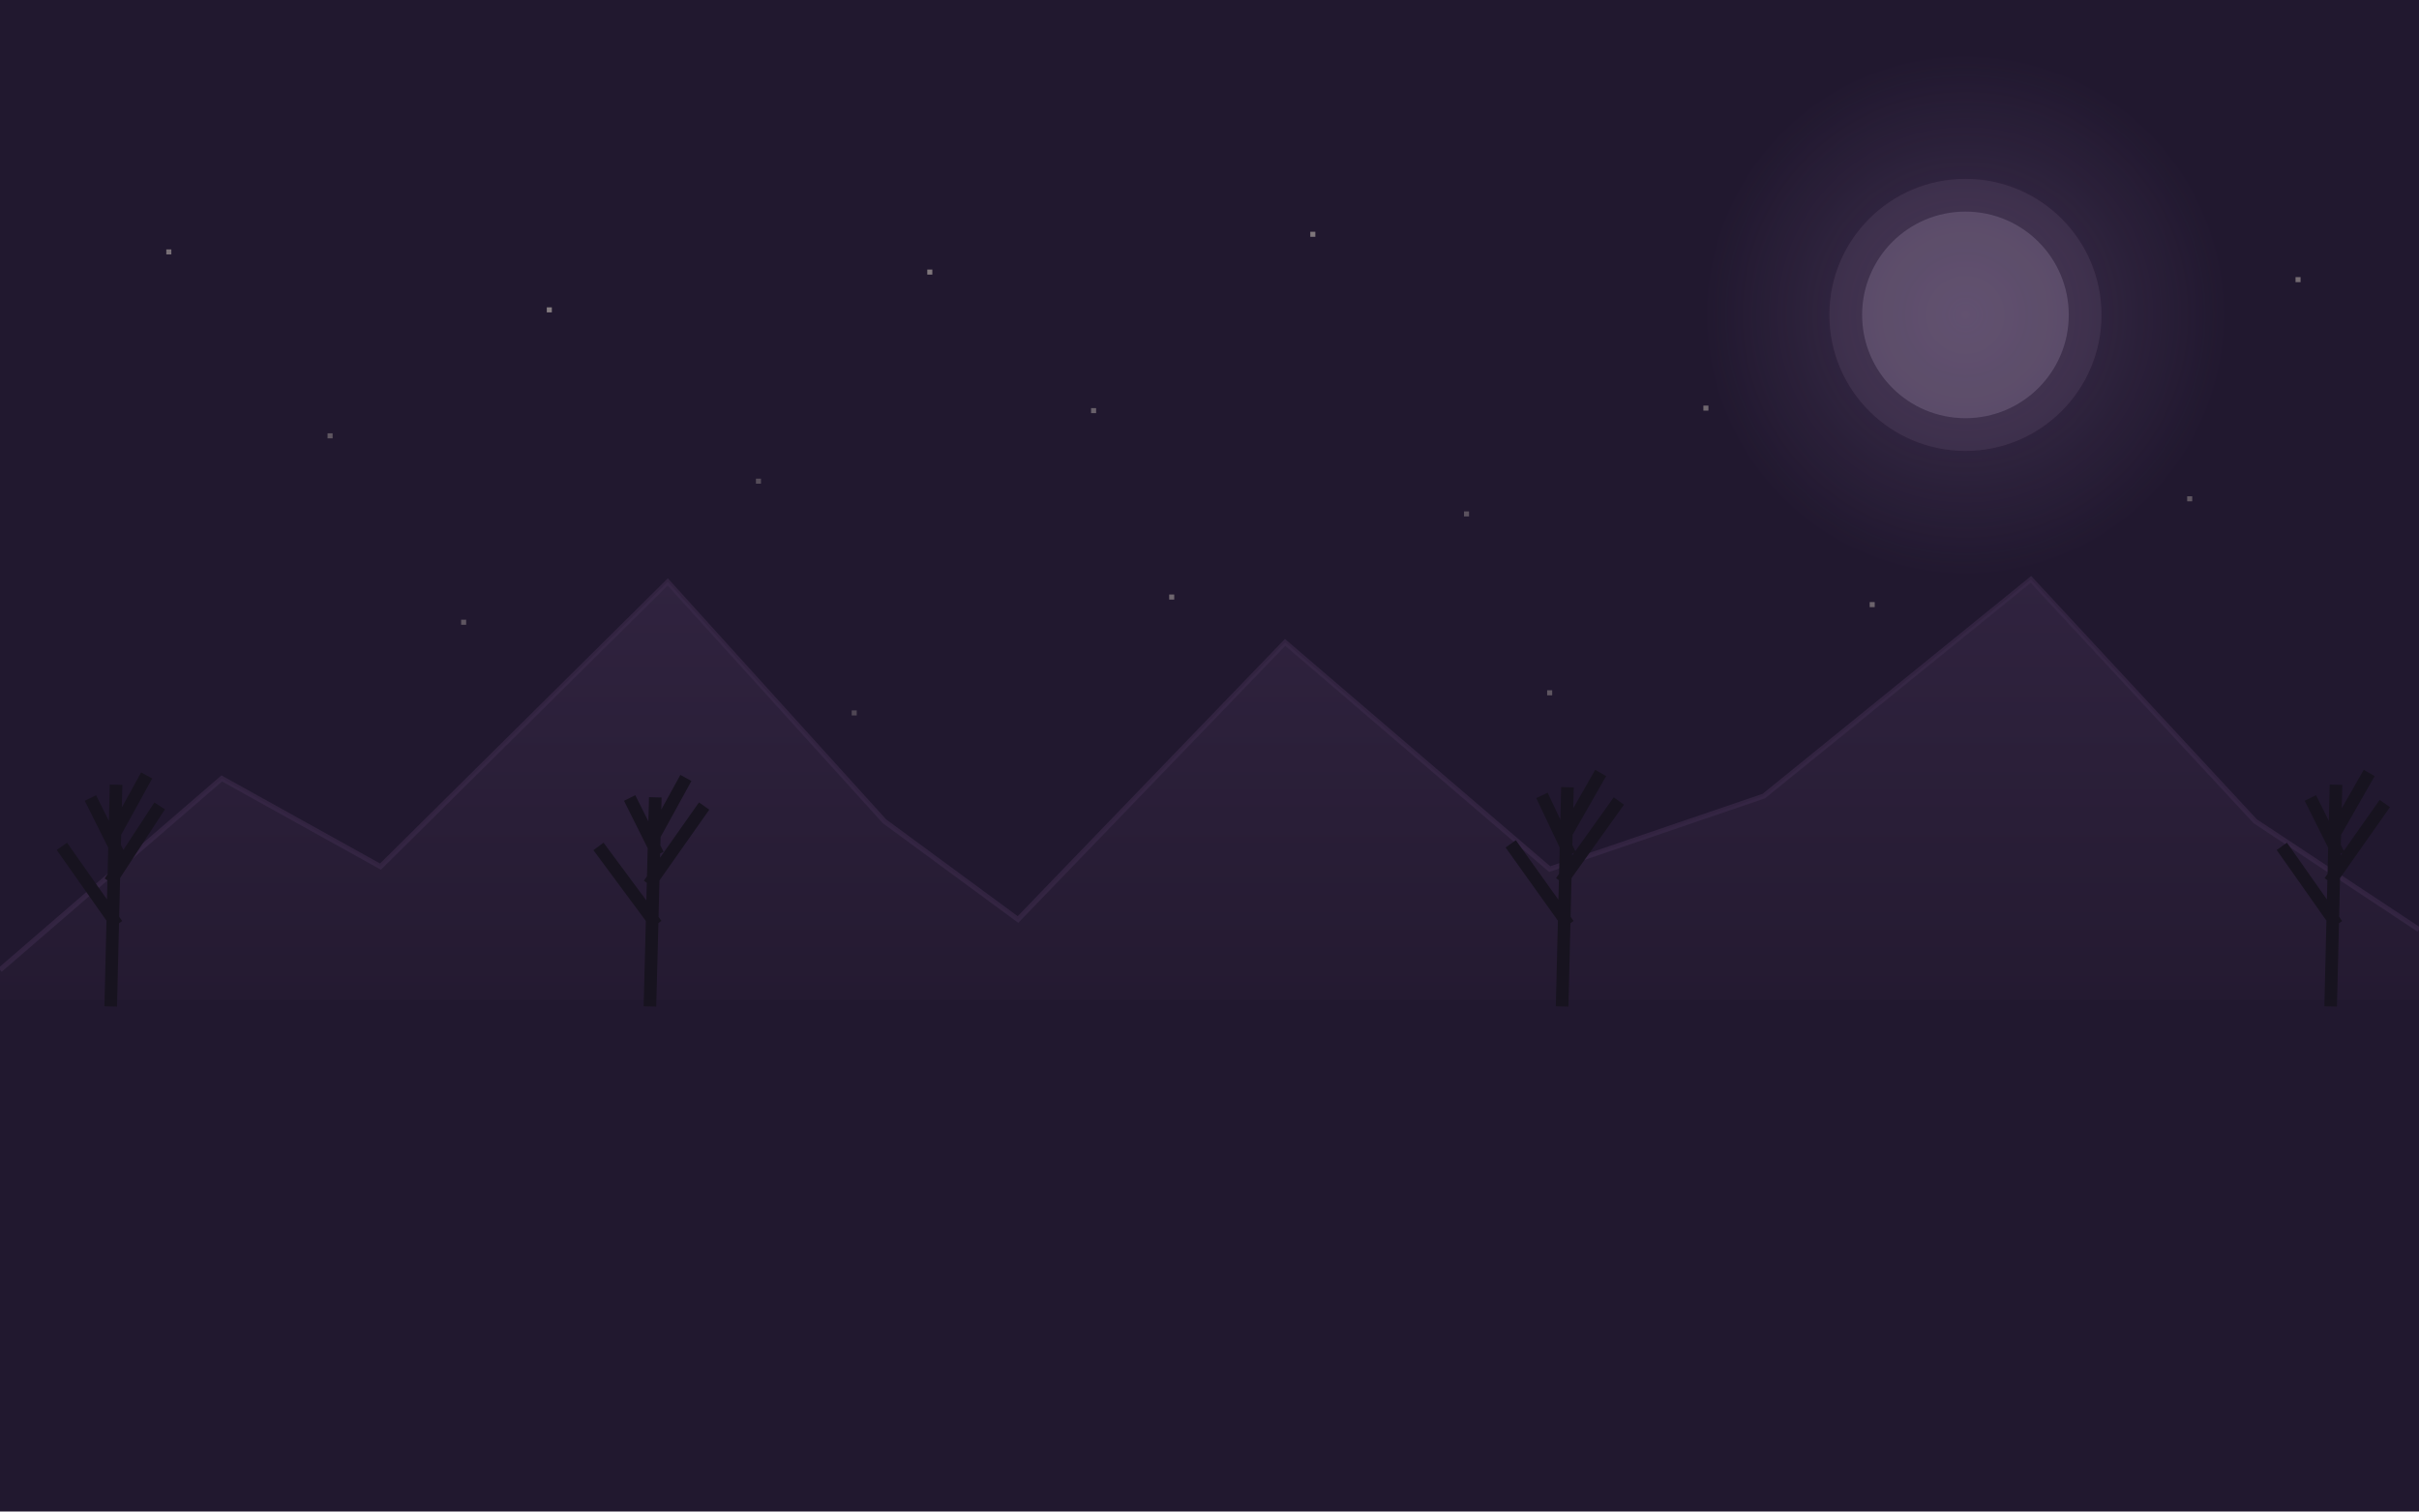
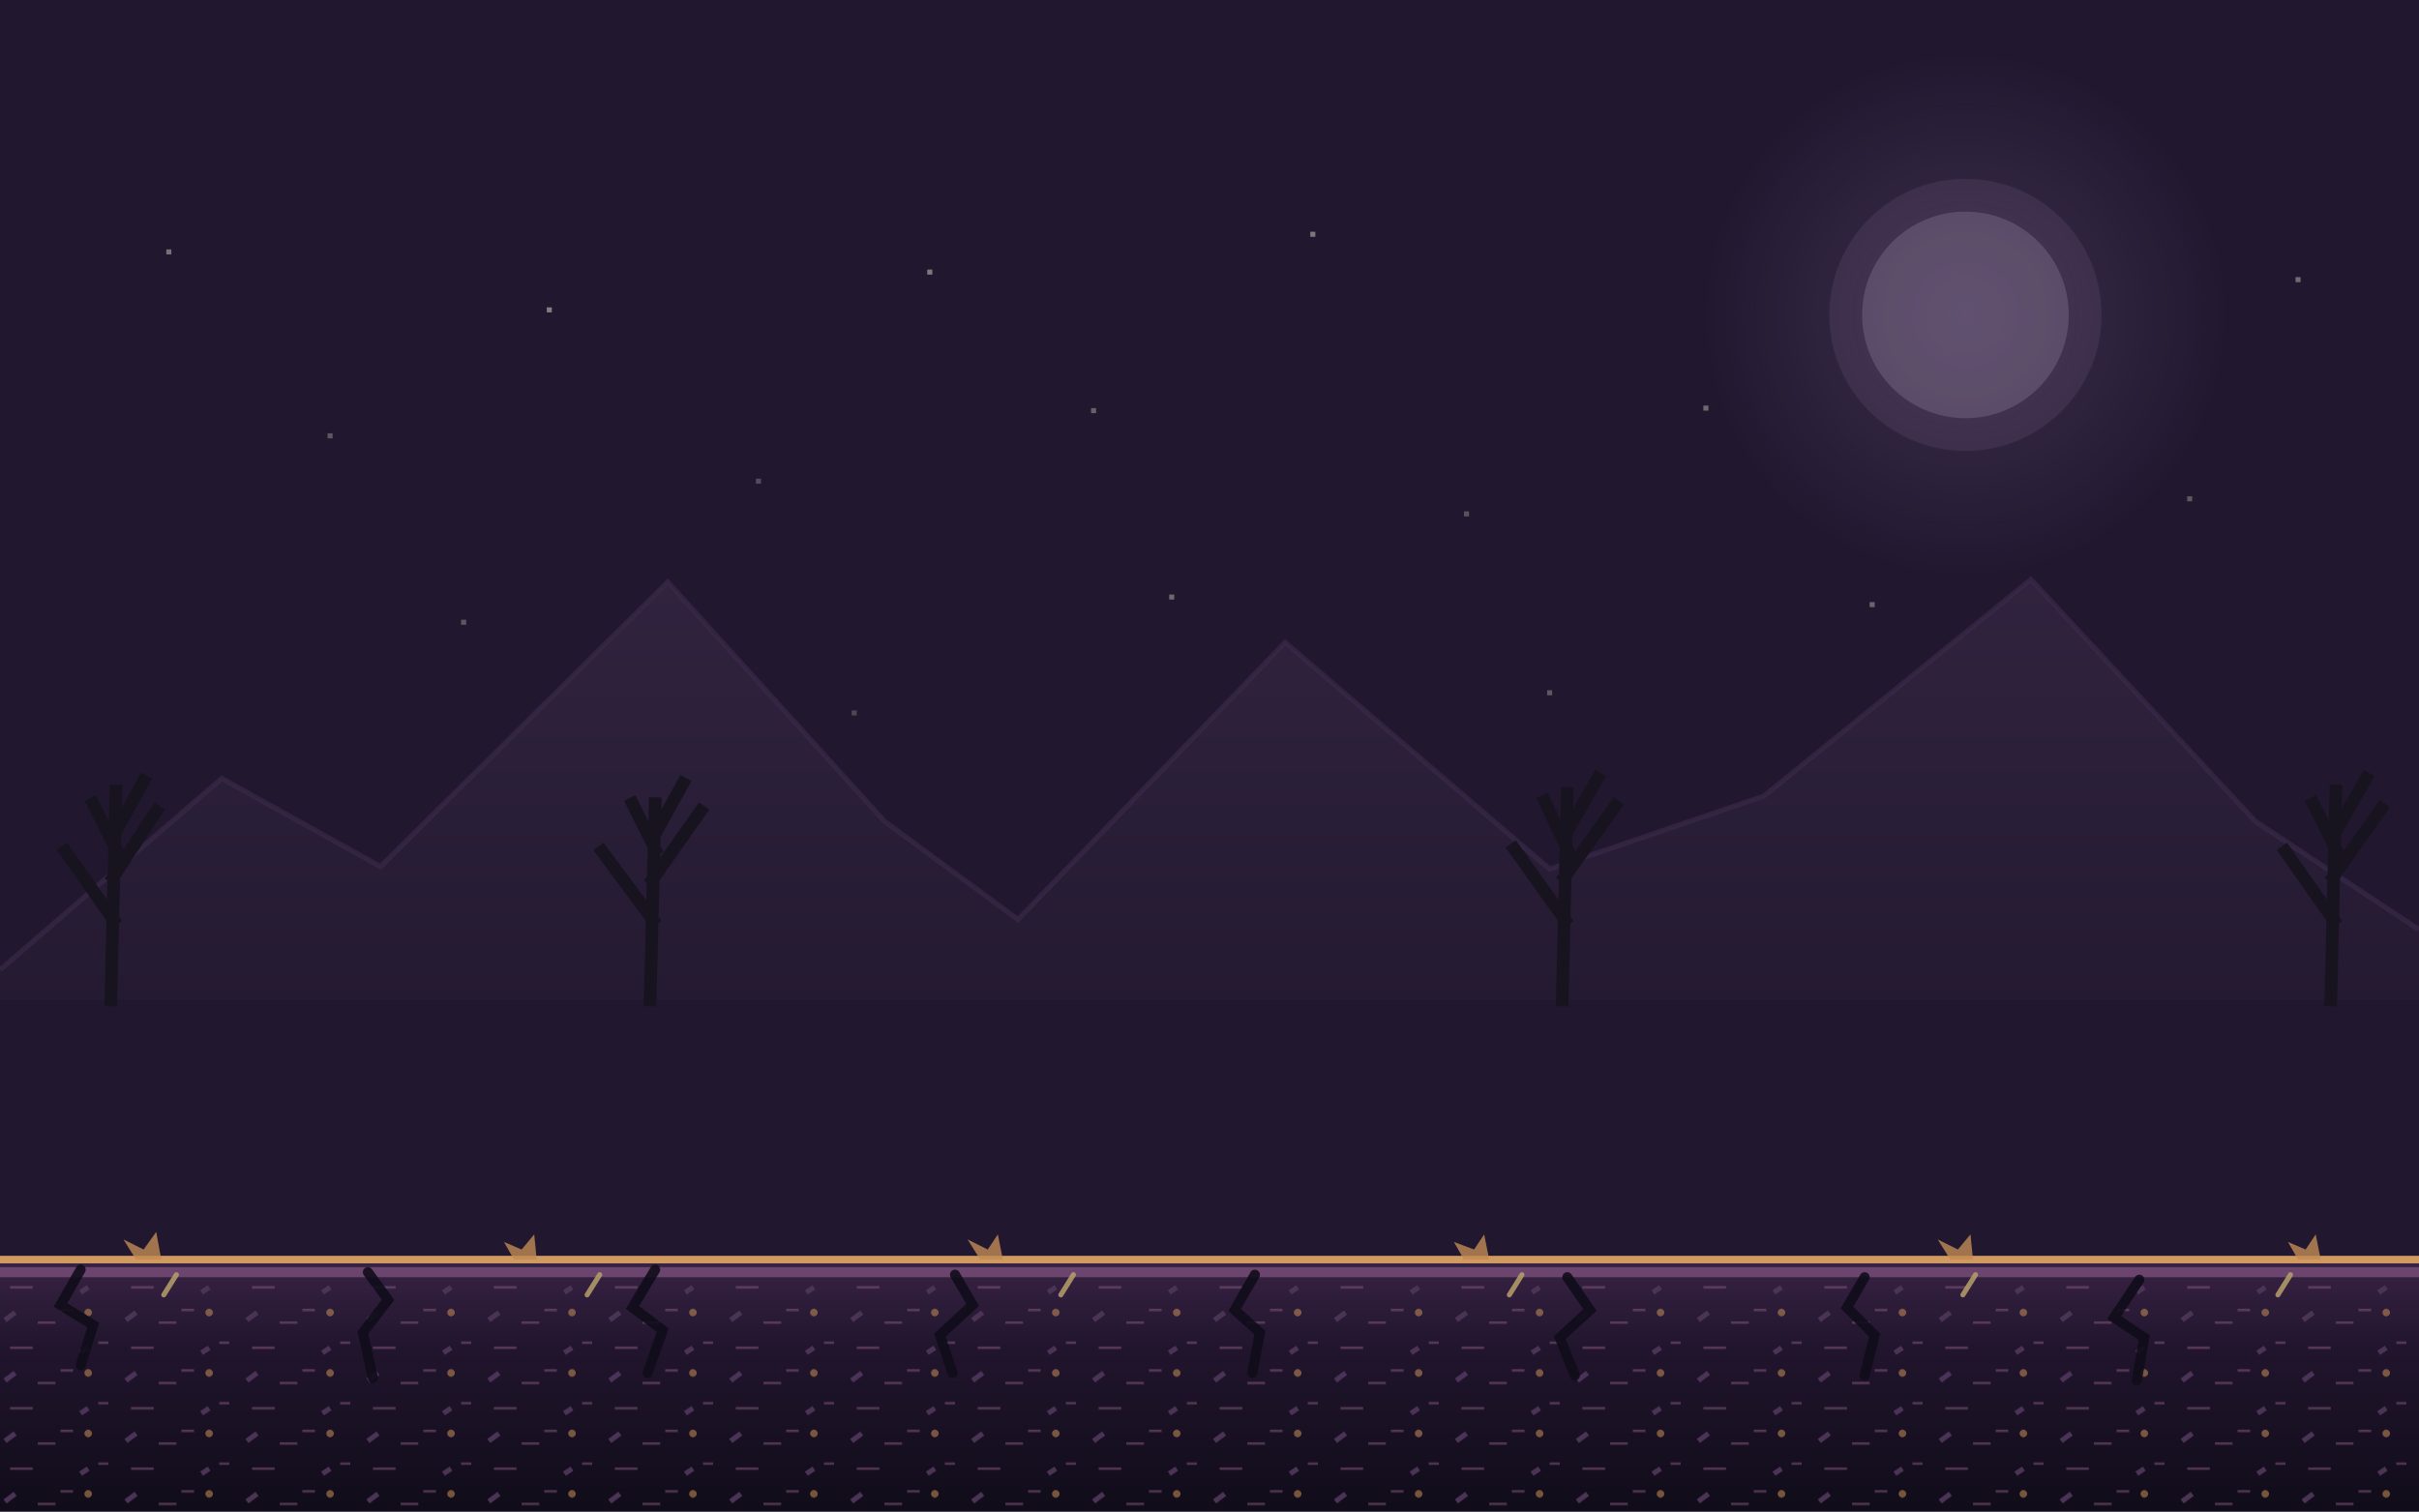
<svg xmlns="http://www.w3.org/2000/svg" width="960" height="600" viewBox="0 0 960 600">
  <defs>
    <radialGradient id="moonGlow">
      <stop offset="0" stop-color="#9a7db0" stop-opacity=".24" />
      <stop offset="1" stop-color="#9a7db0" stop-opacity="0" />
    </radialGradient>
    <linearGradient id="ridge" x1="0" y1="0" x2="0" y2="1">
      <stop stop-color="#30233f" />
      <stop offset="1" stop-color="#241a31" />
    </linearGradient>
+     <linearGradient id="soil" x1="0" y1="0" x2="0" y2="1">
+       <stop stop-color="#382344" />
+       <stop offset=".35" stop-color="#21152d" />
+       <stop offset="1" stop-color="#100c19" />
+     </linearGradient>
+     <linearGradient id="moss" x1="0" y1="0" x2="1" y2="0">
+       <stop stop-color="#8b5a43" />
+       <stop offset=".45" stop-color="#c18b55" />
+       <stop offset="1" stop-color="#5d405f" />
+     </linearGradient>
+     <pattern id="soilTexture" width="48" height="24" patternUnits="userSpaceOnUse">
+       <path d="M4 7h9m11 9h5m10-11h4M15 21h7" stroke="#8b5a82" stroke-width="1" opacity=".5" />
+       <circle cx="35" cy="17" r="1.5" fill="#c18b55" opacity=".6" />
+       <path d="M2 20l4-3m26-8l3-2" stroke="#4d3458" stroke-width="2" />
+     </pattern>
  </defs>
  <rect width="960" height="600" fill="#21182f" />
  <circle cx="780" cy="125" r="104" fill="url(#moonGlow)" />
  <circle cx="780" cy="125" r="54" fill="#6e5a7c" opacity=".23" />
  <circle cx="780" cy="125" r="41" fill="#a091ad" opacity=".28" />
  <g fill="#f0e8d8">
    <rect x="66" y="99" width="2" height="2" opacity=".42" />
    <rect x="130" y="172" width="2" height="2" opacity=".3" />
    <rect x="217" y="122" width="2" height="2" opacity=".48" />
    <rect x="300" y="190" width="2" height="2" opacity=".25" />
    <rect x="368" y="107" width="2" height="2" opacity=".46" />
    <rect x="433" y="162" width="2" height="2" opacity=".35" />
    <rect x="520" y="92" width="2" height="2" opacity=".45" />
    <rect x="581" y="203" width="2" height="2" opacity=".28" />
    <rect x="676" y="161" width="2" height="2" opacity=".38" />
    <rect x="868" y="197" width="2" height="2" opacity=".3" />
    <rect x="911" y="110" width="2" height="2" opacity=".4" />
    <rect x="742" y="239" width="2" height="2" opacity=".36" />
    <rect x="183" y="246" width="2" height="2" opacity=".3" />
    <rect x="464" y="236" width="2" height="2" opacity=".38" />
    <rect x="338" y="282" width="2" height="2" opacity=".22" />
    <rect x="614" y="274" width="2" height="2" opacity=".3" />
  </g>
  <path d="M0 385L88 309L151 344L265 231L351 326L404 365L510 255L615 345L700 316L806 230L895 326L960 369L960 397L0 397Z" fill="url(#ridge)" />
  <path d="M0 385L88 309L151 344L265 231L351 326L404 365L510 255L615 345L700 316L806 230L895 326L960 369" fill="none" stroke="#3a2a49" stroke-width="2" opacity=".65" />
  <g fill="none" stroke="#17131f" stroke-linecap="square" stroke-linejoin="miter">
    <path d="M44 397L46 314M45 365L26 338M45 348L62 322M46 337L37 319M46 330L57 310" stroke-width="5" />
    <path d="M258 397L260 319M259 365L239 338M259 349L278 322M260 337L251 319M260 331L271 311" stroke-width="5" />
    <path d="M620 397L622 315M621 365L601 337M621 348L641 320M622 337L613 318M622 330L634 309" stroke-width="5" />
    <path d="M925 397L927 314M926 365L907 338M926 348L945 321M927 337L918 319M927 330L939 309" stroke-width="5" />
  </g>
+   <path d="M0 500H960V600H0Z" fill="url(#soil)" />
+   <path d="M0 500H960" stroke="#d09a60" stroke-width="3" />
+   <path d="M0 505H960" stroke="#6c456f" stroke-width="4" />
+   <path d="M0 510H960V600H0Z" fill="url(#soilTexture)" opacity=".95" />
+   <g fill="none" stroke-linecap="round">
+     <path d="M32 504l-8 14 13 8-5 16m114-37l8 11-10 13 4 18m112-43l-9 15 12 9-6 17m122-39l7 12-13 12 5 15m120-39l-8 14 10 9-3 16m125-38l9 13-12 11 6 15m115-39l-7 12 11 11-4 16m109-38l-10 15 12 8-3 17" stroke="#100c19" stroke-width="4" opacity=".9" />
+     <path d="M70 506l-5 8m173-8l-5 8m193-8l-5 8m183-8l-5 8m185-8l-5 8m130-8l-5 8" stroke="#b7a06a" stroke-width="2" opacity=".85" />
+   </g>
+   <g fill="#c18b55" opacity=".8">
+     <path d="M54 500l-5-8 8 4 5-7 2 11z" />
+     <path d="M204 500l-4-7 7 3 5-6 1 10z" />
+     <path d="M389 500l-5-8 8 4 4-6 2 10z" />
+     <path d="M581 500l-4-7 8 3 4-6 2 10z" />
+     <path d="M774 500l-5-8 8 4 5-6 1 10z" />
+     <path d="M912 500l-4-7 7 3 4-6 2 10z" />
+   </g>
</svg>
